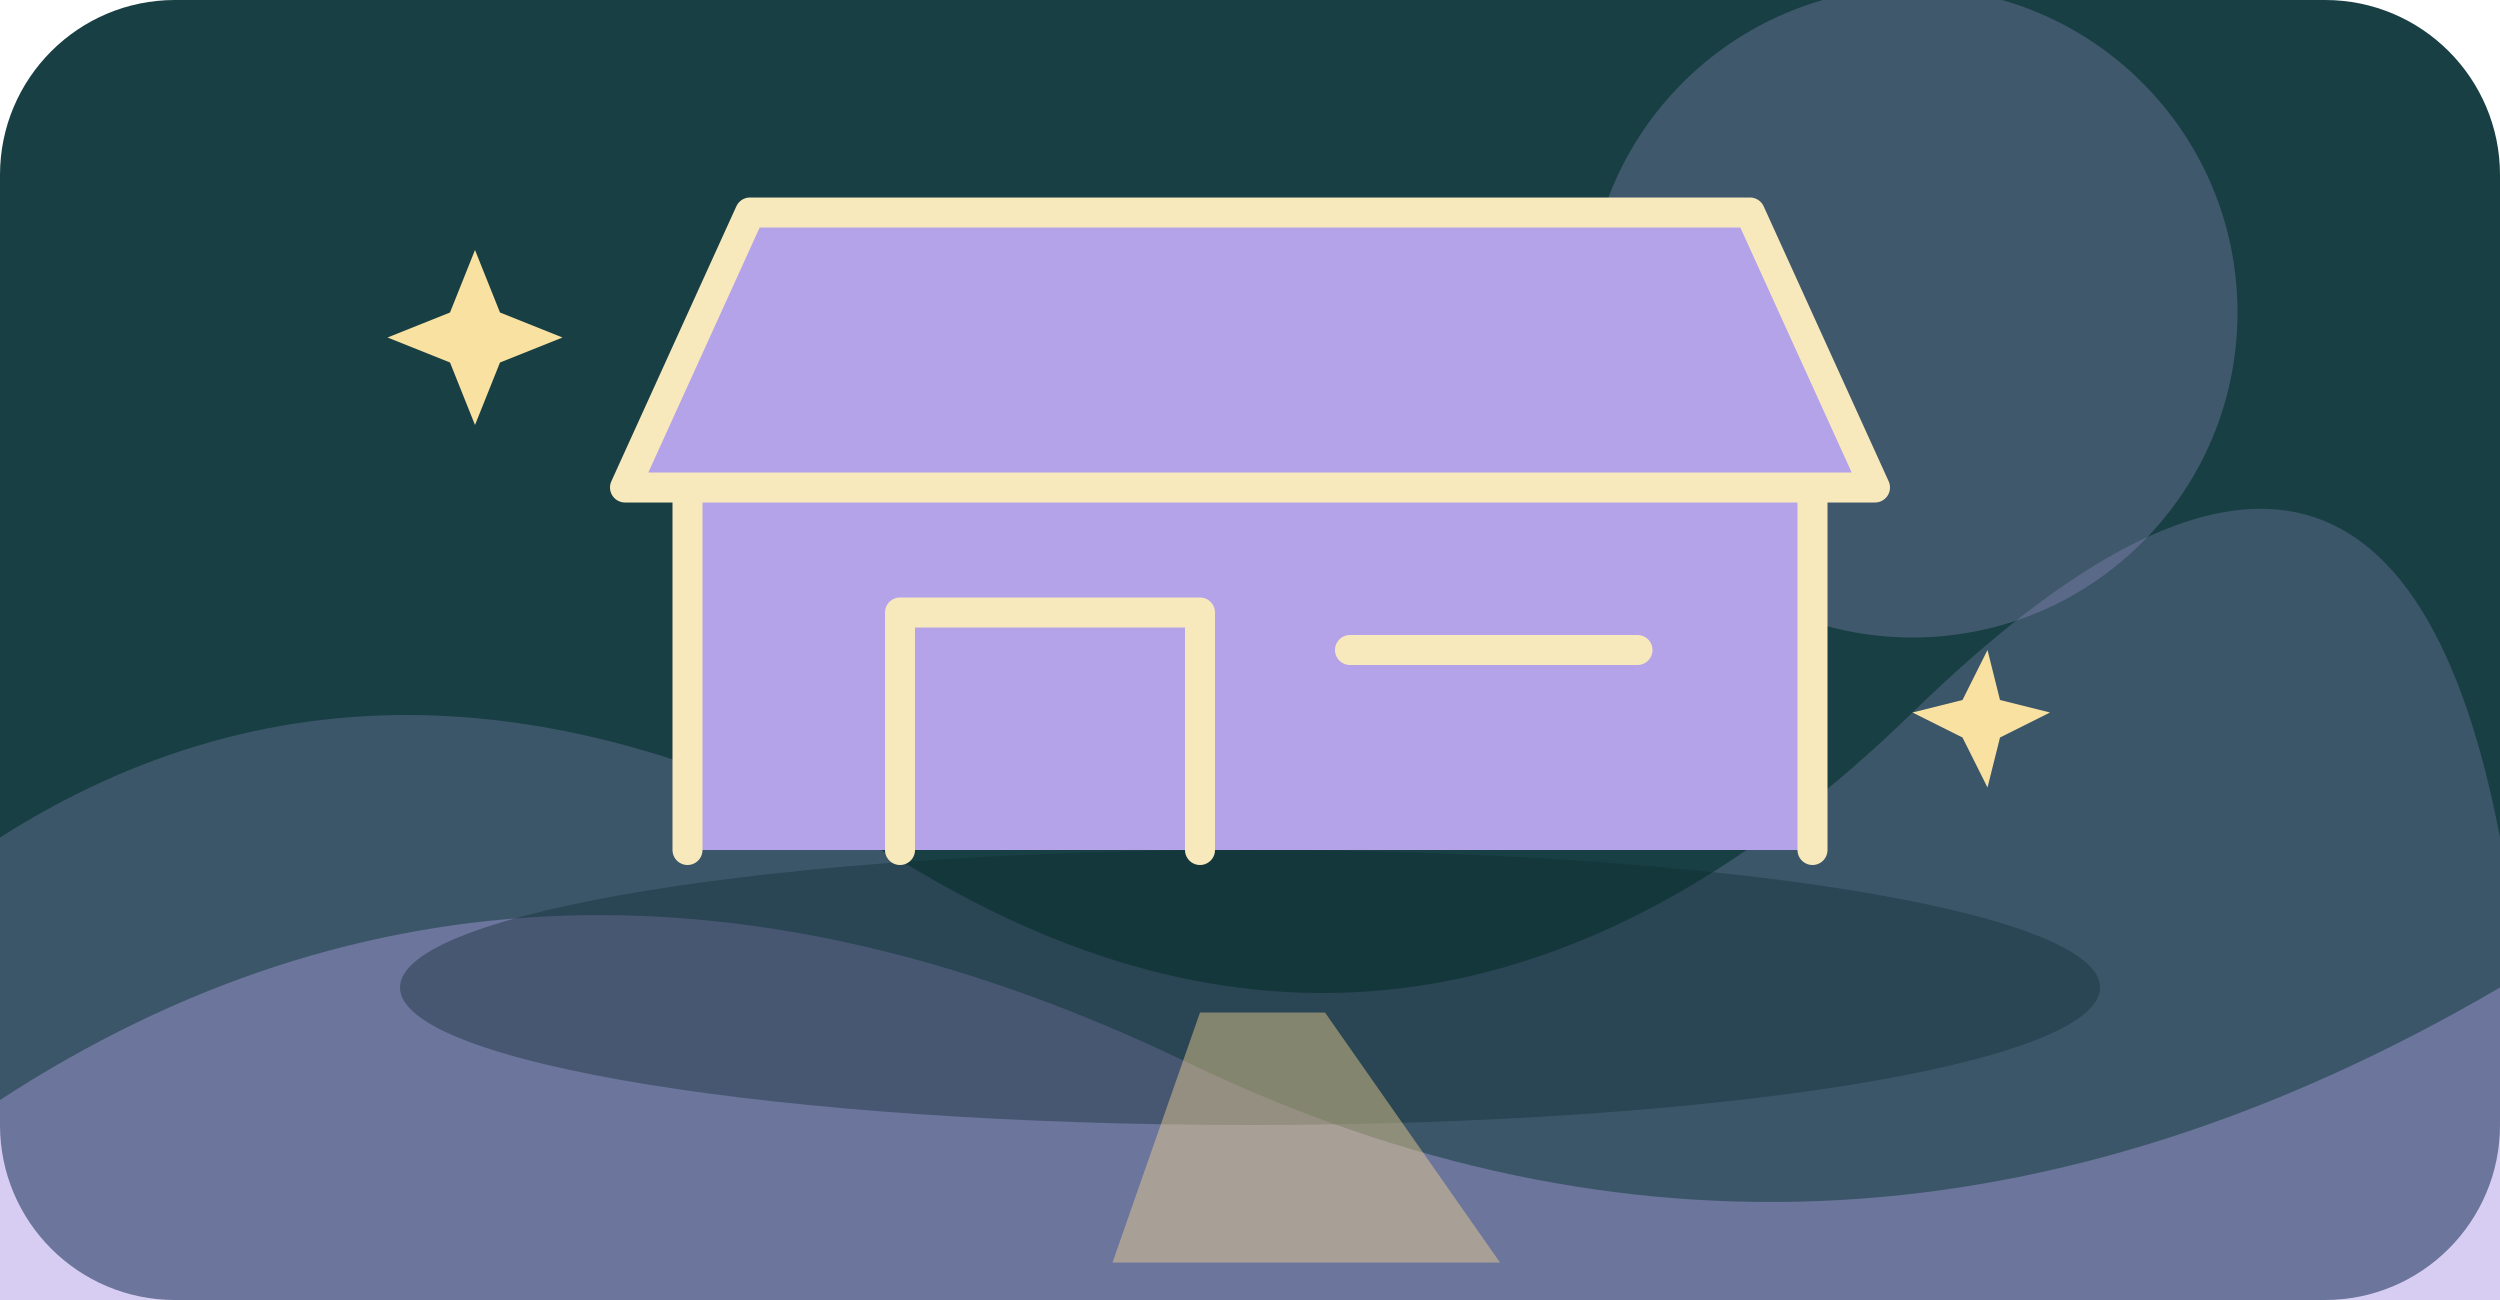
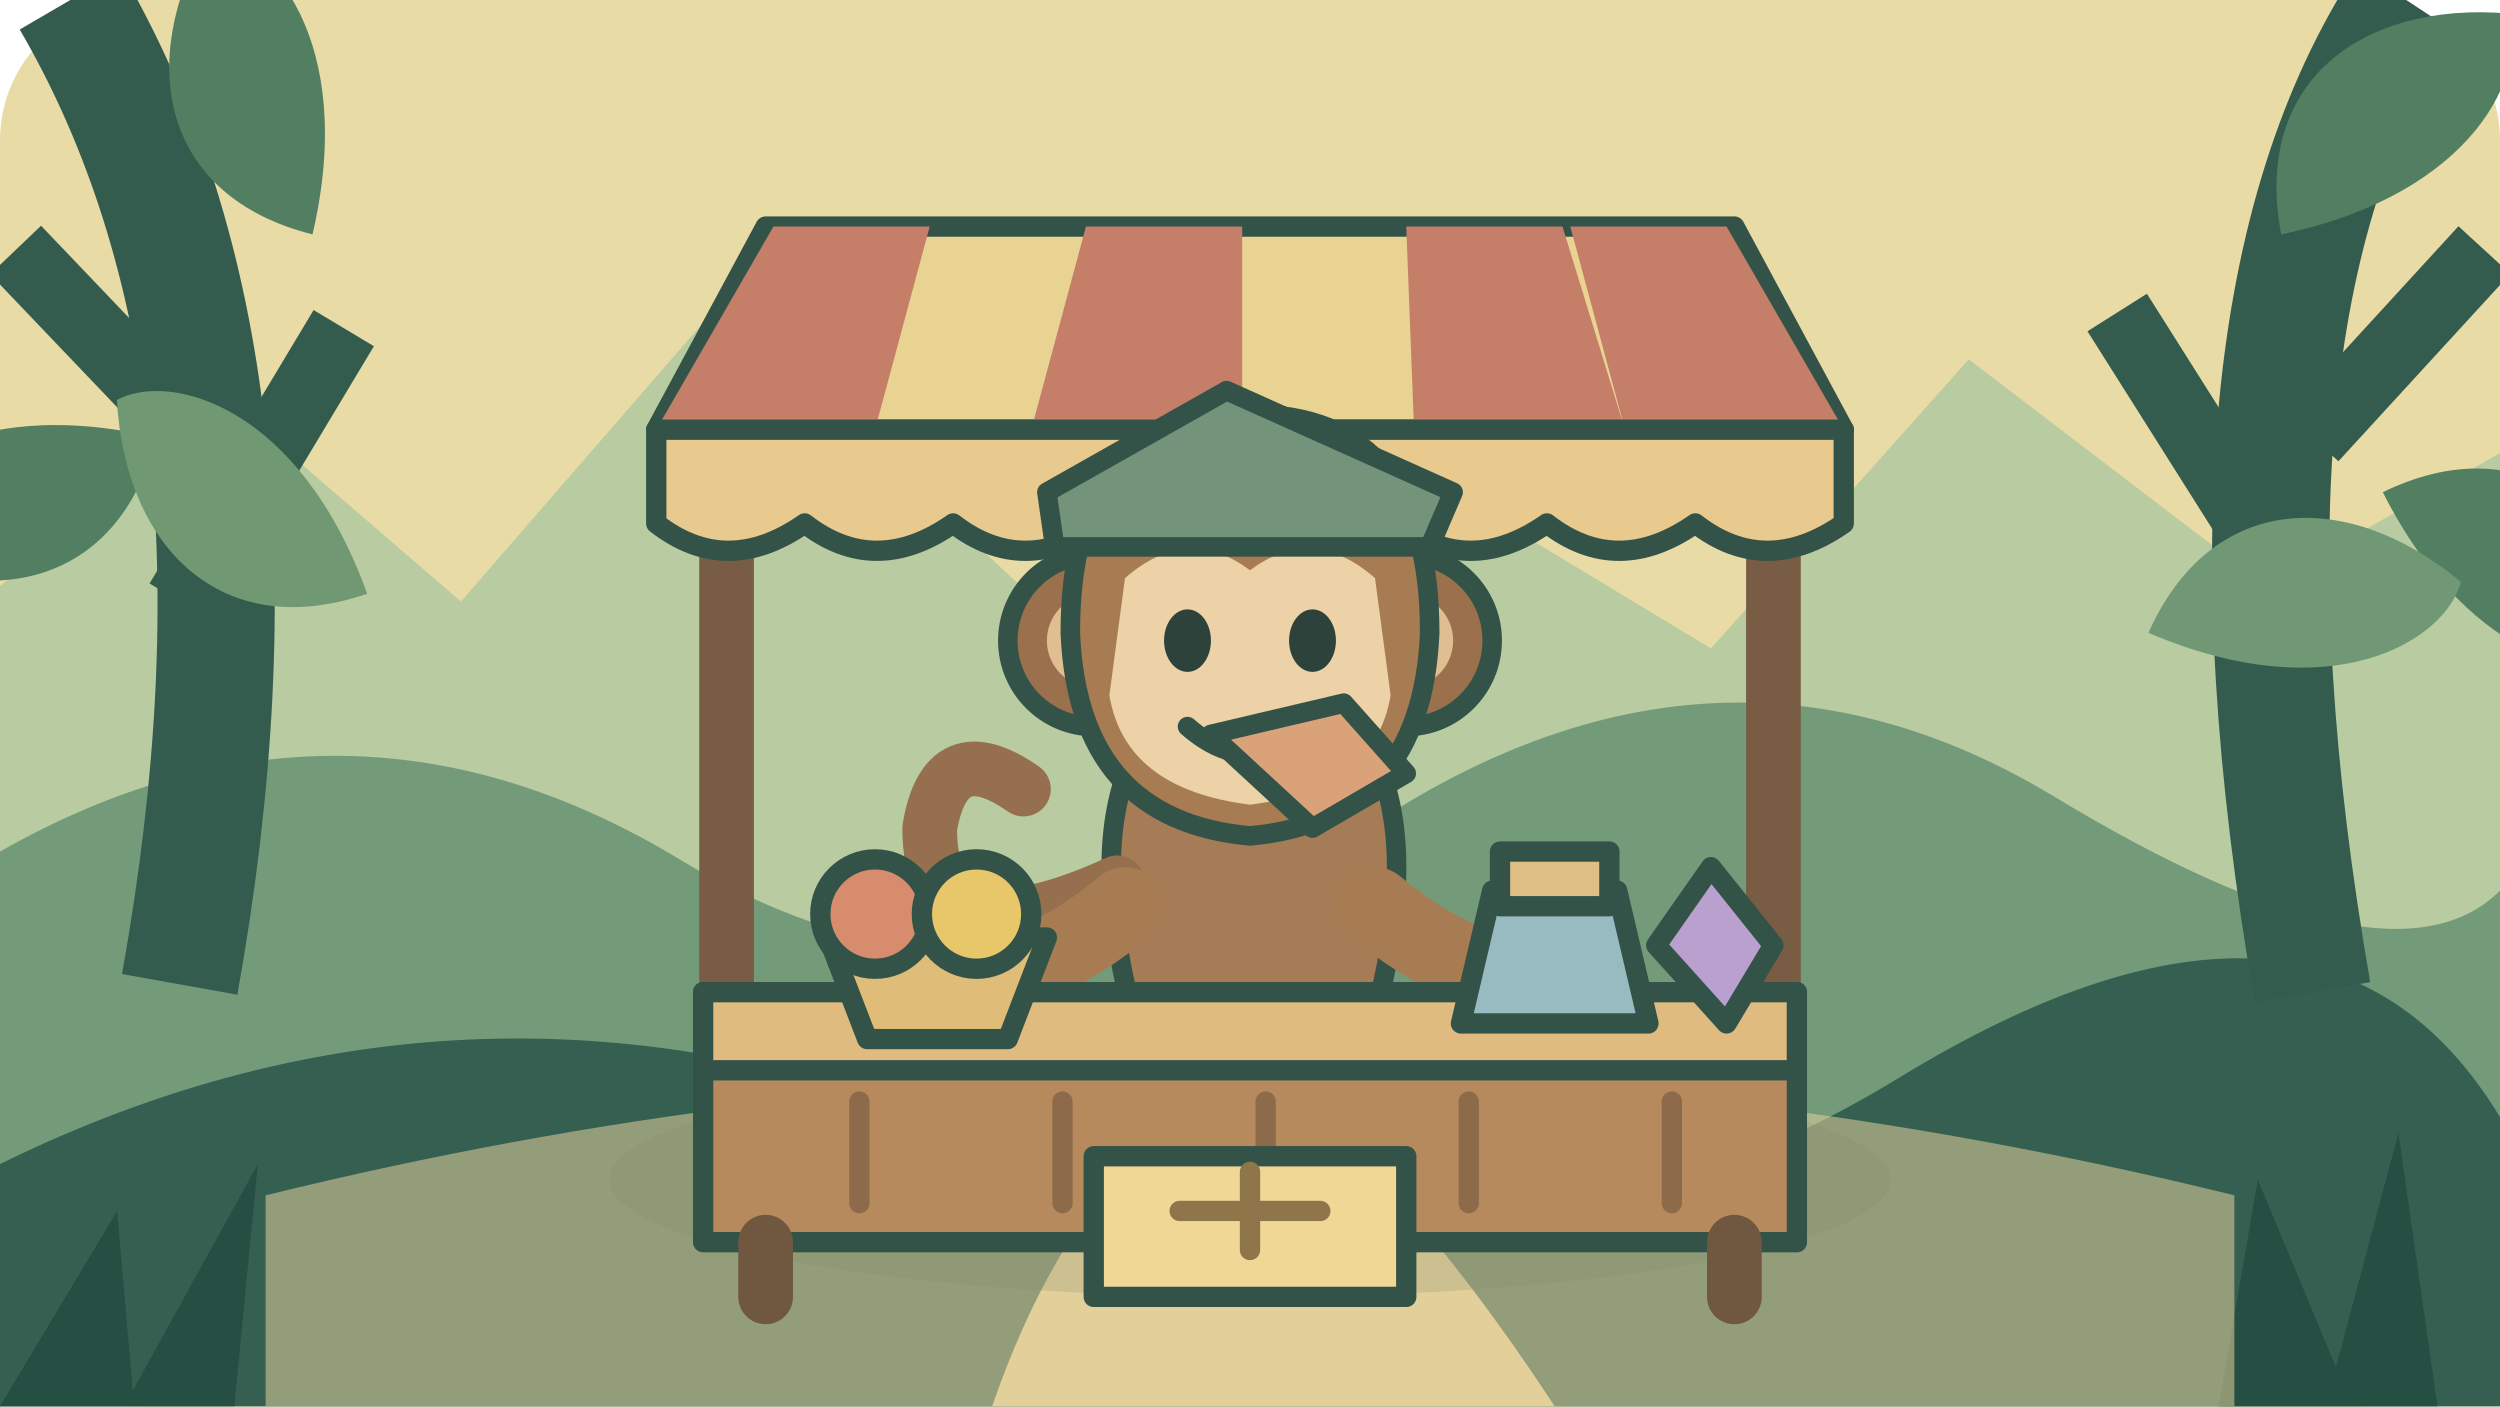
- <svg xmlns="http://www.w3.org/2000/svg" viewBox="0 0 200 104" role="img" aria-label="Moonlit Wandering Merchant illustration">
-   <rect width="200" height="104" rx="14" fill="#183f43" />
-   <circle cx="153" cy="25" r="26" fill="#b4a3e8" opacity=".25" />
-   <path d="M0 67Q33 46 74 70T153 57T200 67V104H0Z" fill="#b4a3e8" opacity=".23" />
-   <path d="M0 88Q43 60 95 85T200 79V104H0Z" fill="#b4a3e8" opacity=".4" />
-   <ellipse cx="100" cy="79" rx="68" ry="11" fill="#102a32" opacity=".4" />
-   <path d="M55 68V39h90v29M50 39l10-22h80l10 22ZM72 68V49h24v19m12-16h23" fill="#b4a3e8" stroke="#f8e9bd" stroke-width="2.4" stroke-linejoin="round" stroke-linecap="round" />
-   <path d="m38 20 2 5 5 2-5 2-2 5-2-5-5-2 5-2Zm121 32 1 4 4 1-4 2-1 4-2-4-4-2 4-1Z" fill="#f8e1a1" />
-   <path d="M89 101 96 81h10l14 20" fill="#f2d291" opacity=".45" />
+ <svg xmlns="http://www.w3.org/2000/svg" class="opportunity-art opportunity-art-merchant" viewBox="0 0 320 180" role="img" aria-label="Moonlit Wandering Merchant" data-opportunity-art="merchant" data-direction="east" data-ready="false">
+   <rect width="320" height="180" rx="18" fill="#e8dba5" />
+   <path d="M0 75 30 52l29 25 33-38 44 41 35-26 48 29 33-37 38 29 30-17v122H0Z" fill="#b9cba1" />
+   <path d="M0 109Q44 84 87 110T175 106T263 102T320 114V180H0Z" fill="#739b79" />
+   <path d="M0 149Q61 119 125 145T243 138T320 143V180H0Z" fill="#355f50" />
+   <path d="M127 180Q138 148 160 137q18 11 39 43Z" fill="#e5cf9a" />
+   <path d="M9 0q28 48 14 126M308 0q-27 41-12 127" fill="none" stroke="#335c4e" stroke-width="15" />
+   <path d="M23 54 2 32m21 45L44 42M296 56l22-24m-23 46-24-38" fill="none" stroke="#335c4e" stroke-width="9" />
+   <path transform="translate(40 30) rotate(55)" d="M0 0C-17-19-34-17-39-11C-31 6-15 13 0 0Z" fill="#527e61" />
+   <path transform="translate(20 56) rotate(-35)" d="M0 0C-17-19-34-17-39-11C-31 6-15 13 0 0Z" fill="#527e61" />
+   <path transform="translate(47 76) rotate(22)" d="M0 0C-17-19-34-17-39-11C-31 6-15 13 0 0Z" fill="#6f9873" />
+   <path transform="translate(292 30) rotate(120)" d="M0 0C-17-19-34-17-39-11C-31 6-15 13 0 0Z" fill="#527e61" />
+   <path transform="translate(305 63) rotate(195)" d="M0 0C-17-19-34-17-39-11C-31 6-15 13 0 0Z" fill="#527e61" />
+   <path transform="translate(275 81) rotate(155)" d="M0 0C-17-19-34-17-39-11C-31 6-15 13 0 0Z" fill="#709875" />
+   <path d="m0 180 15-25 2 23 16-29-3 31m254 0 5-29 10 24 8-30 5 35" fill="#254f43" />
+   <ellipse cx="160" cy="151" rx="82" ry="15" fill="#173f37" opacity=".24" />
+   <path d="M34 153q126-31 252 0v27H34Z" fill="#e0cf9a" opacity=".55" />
+   <g transform="translate(160 102) scale(1)">
+     <g stroke="#345348" stroke-width="2.6" stroke-linejoin="round" stroke-linecap="round">
+       <path d="M-67-47v96m134-96v96" stroke="#785c43" stroke-width="7" />
+       <path d="M-76-47h152l-14-26H-62Z" fill="#e9d393" />
+       <path d="M-61-73h20l-7 26h-28m55-26h20v26h-27m48-26h20l8 26H21m20-26h20l15 26H48" fill="#c57f69" stroke="none" />
+       <path d="M-76-47h152v12q-10 7-19 0-10 7-19 0-10 7-19 0-10 7-19 0-10 7-19 0-10 7-19 0-10 7-19 0-10 7-19 0Z" fill="#e8c98e" />
+       <g stroke="#345348" stroke-width="2.5" stroke-linejoin="round">
+         <path d="M-15 28q-6-23 1-35h29q7 12 1 35Z" fill="#a67c56" />
+         <path d="M-17 11q-24 11-24-7 2-12 12-5" fill="none" stroke="#96704e" stroke-width="7" />
+         <circle cx="-20" cy="-20" r="11" fill="#9b704d" />
+         <circle cx="20" cy="-20" r="11" fill="#9b704d" />
+         <circle cx="-20" cy="-20" r="6" fill="#dfbe91" stroke="none" />
+         <circle cx="20" cy="-20" r="6" fill="#dfbe91" stroke="none" />
+         <path d="M-23-21q0-28 23-28t23 28q-1 24-23 26-22-2-23-26Z" fill="#a77c52" />
+         <path d="M-16-28q8-7 16-1 8-6 16 1l2 15Q16-1 0 1-16-1-18-13Z" fill="#ecd2a6" stroke="none" />
+         <ellipse cx="-8" cy="-20" rx="3" ry="4" fill="#2c423a" stroke="none" />
+         <ellipse cx="8" cy="-20" rx="3" ry="4" fill="#2c423a" stroke="none" />
+         <path d="M-8-9q8 7 16 0" fill="none" />
+         <path d="m-26-39 23-13 29 13-3 7h-48Z" fill="#74937b" />
+         <path d="M-5-8 8 4 20-3 12-12Z" fill="#d9a278" />
+         <path d="M-16 14q-12 10-21 8m53-8q12 10 21 8" fill="none" stroke="#a77c52" stroke-width="10" />
+       </g>
+       <path d="M-70 25H70v32H-70Z" fill="#b68a5d" />
+       <path d="M-70 25H70v10H-70Z" fill="#e0bb7f" />
+       <path d="M-50 39v13m26-13v13m26-13v13m26-13v13m26-13v13" stroke="#8d6b4a" />
+       <path d="M-54 18h28l-5 13h-18Z" fill="#dfbc77" />
+       <circle cx="-48" cy="15" r="7" fill="#d78c6d" />
+       <circle cx="-35" cy="15" r="7" fill="#e7c769" />
+       <path d="M31 12h16l4 17H27Z" fill="#97bbc0" />
+       <path d="M32 7h14v7H32Z" fill="#dfbf83" />
+       <path d="m52 19 7-10 8 10-6 10Z" fill="#b9a0cf" />
+       <path d="M-20 46h40v18h-40Z" fill="#f0d796" />
+       <path d="M-9 53h18m-9-5v10" stroke="#8e754a" />
+       <path d="M-62 57v7m124-7v7" stroke="#70573f" stroke-width="7" />
+     </g>
+   </g>
</svg>
